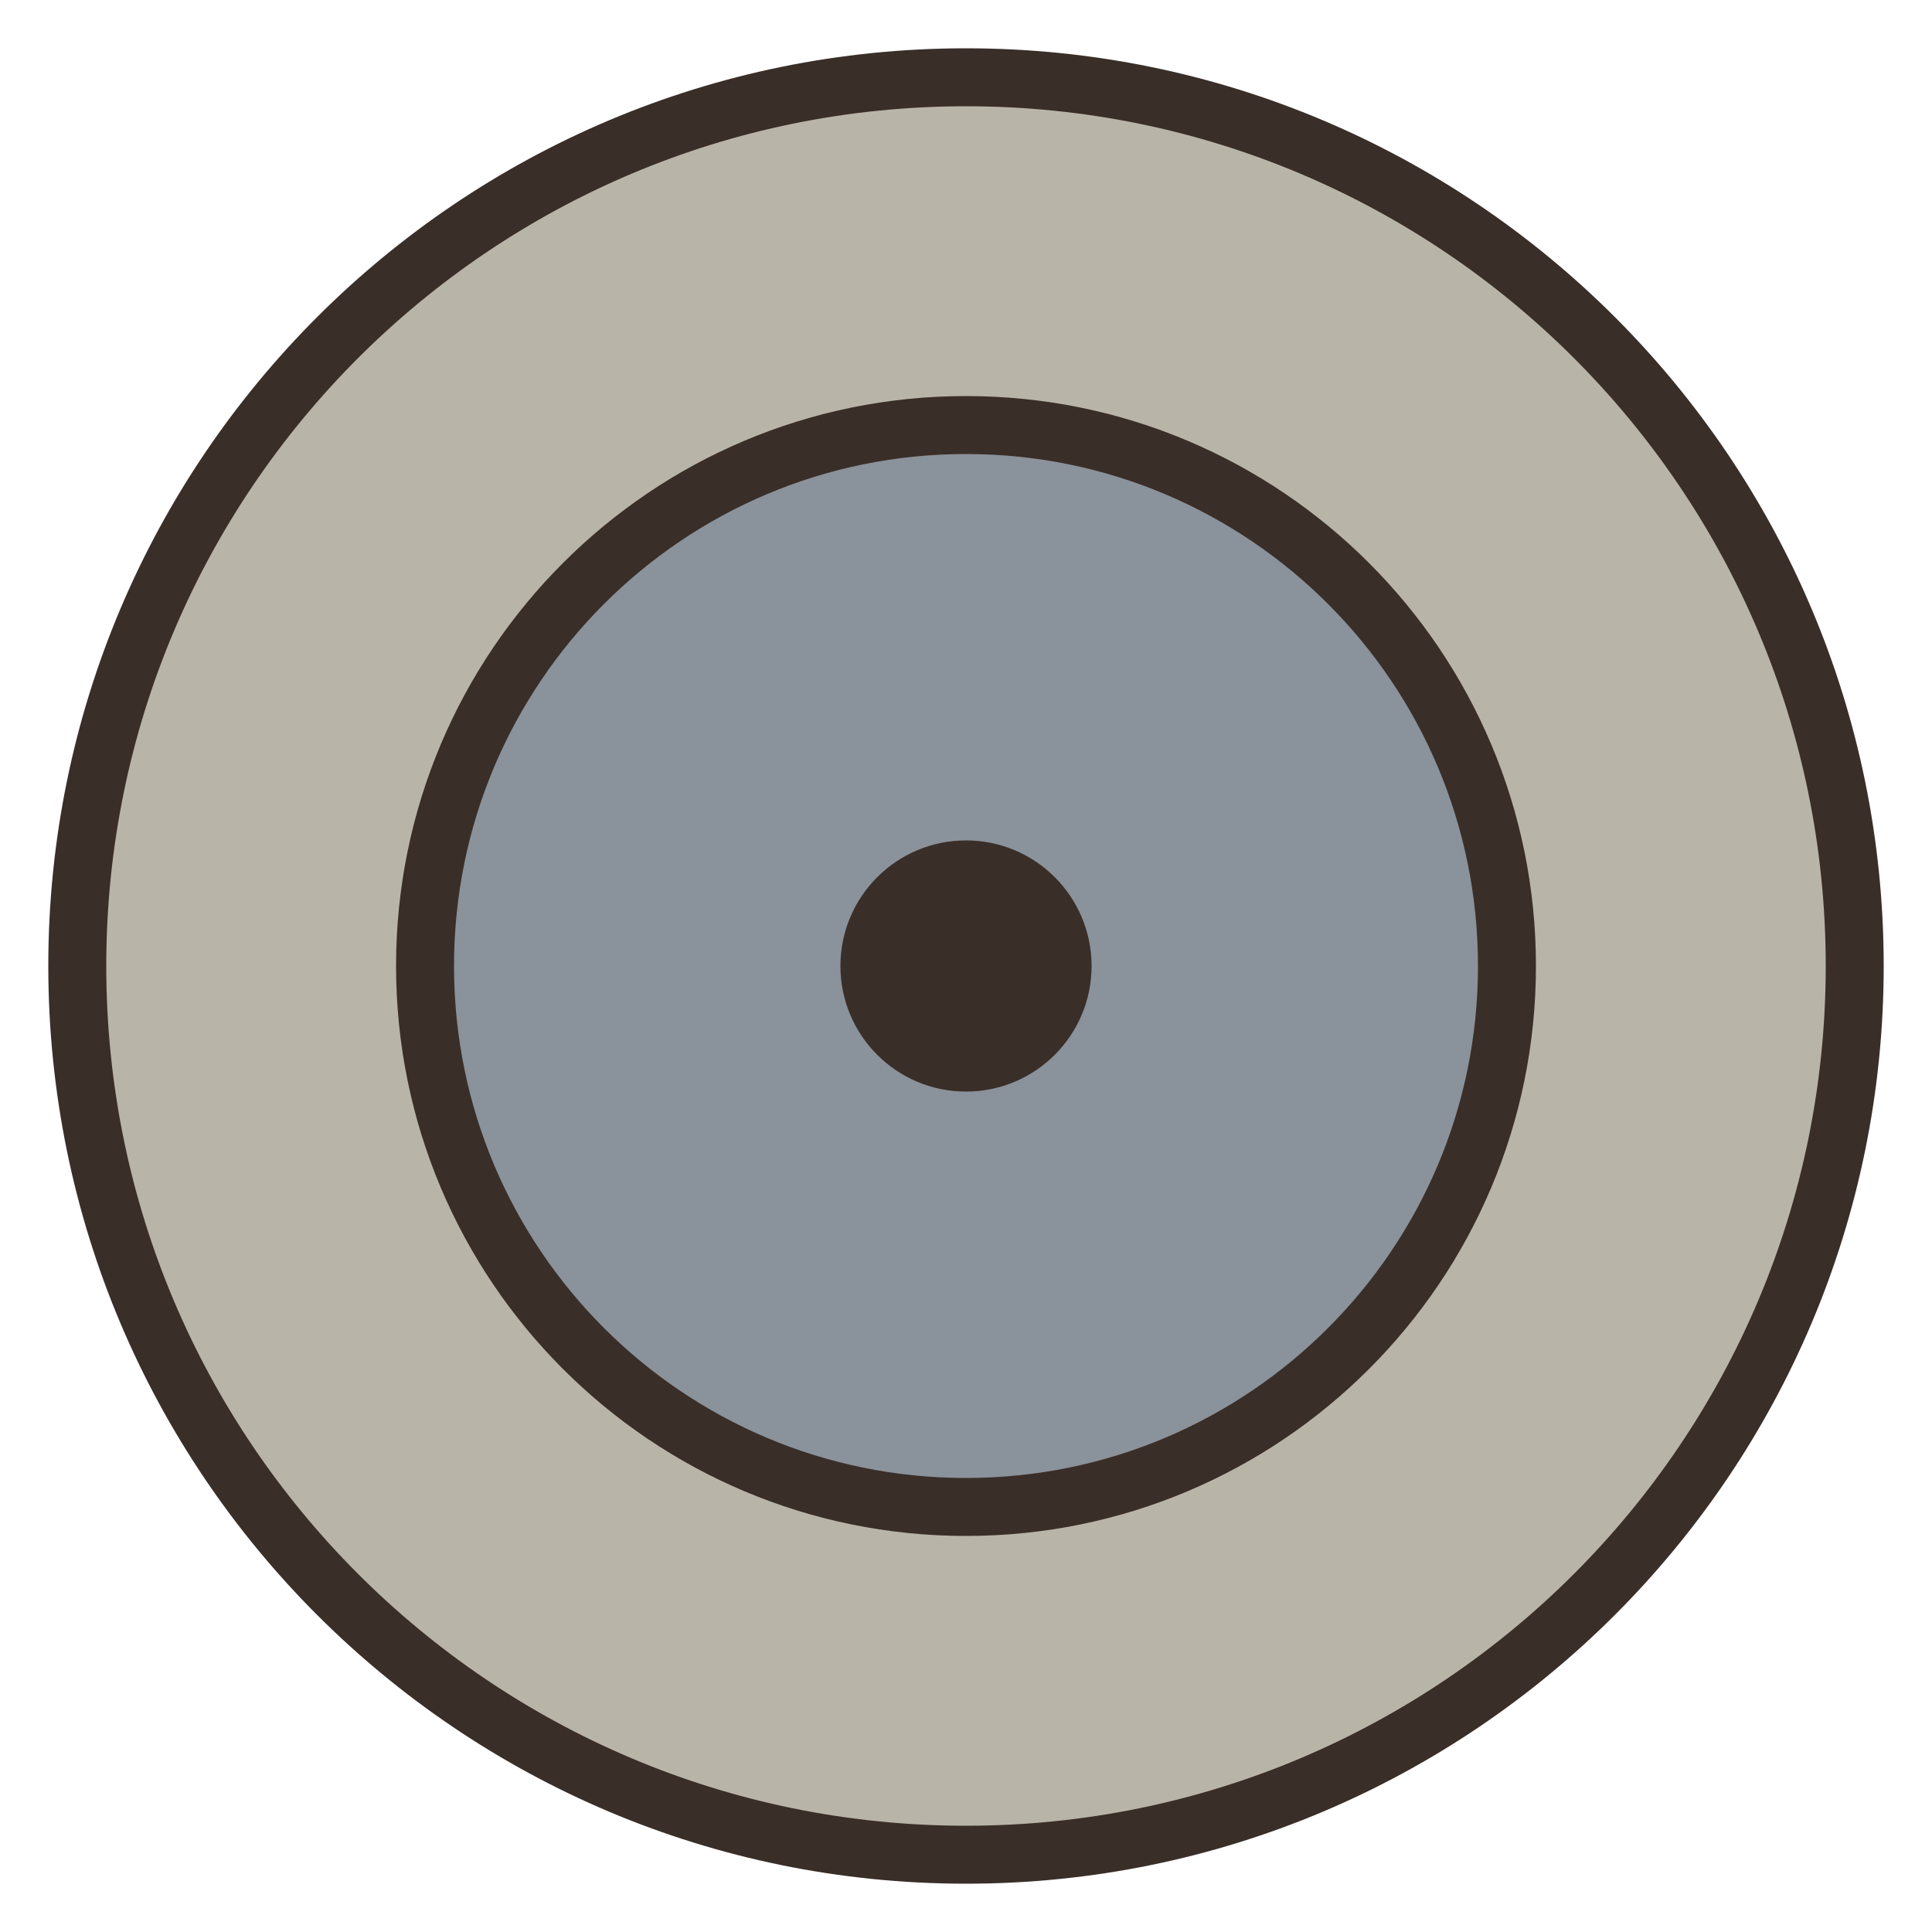
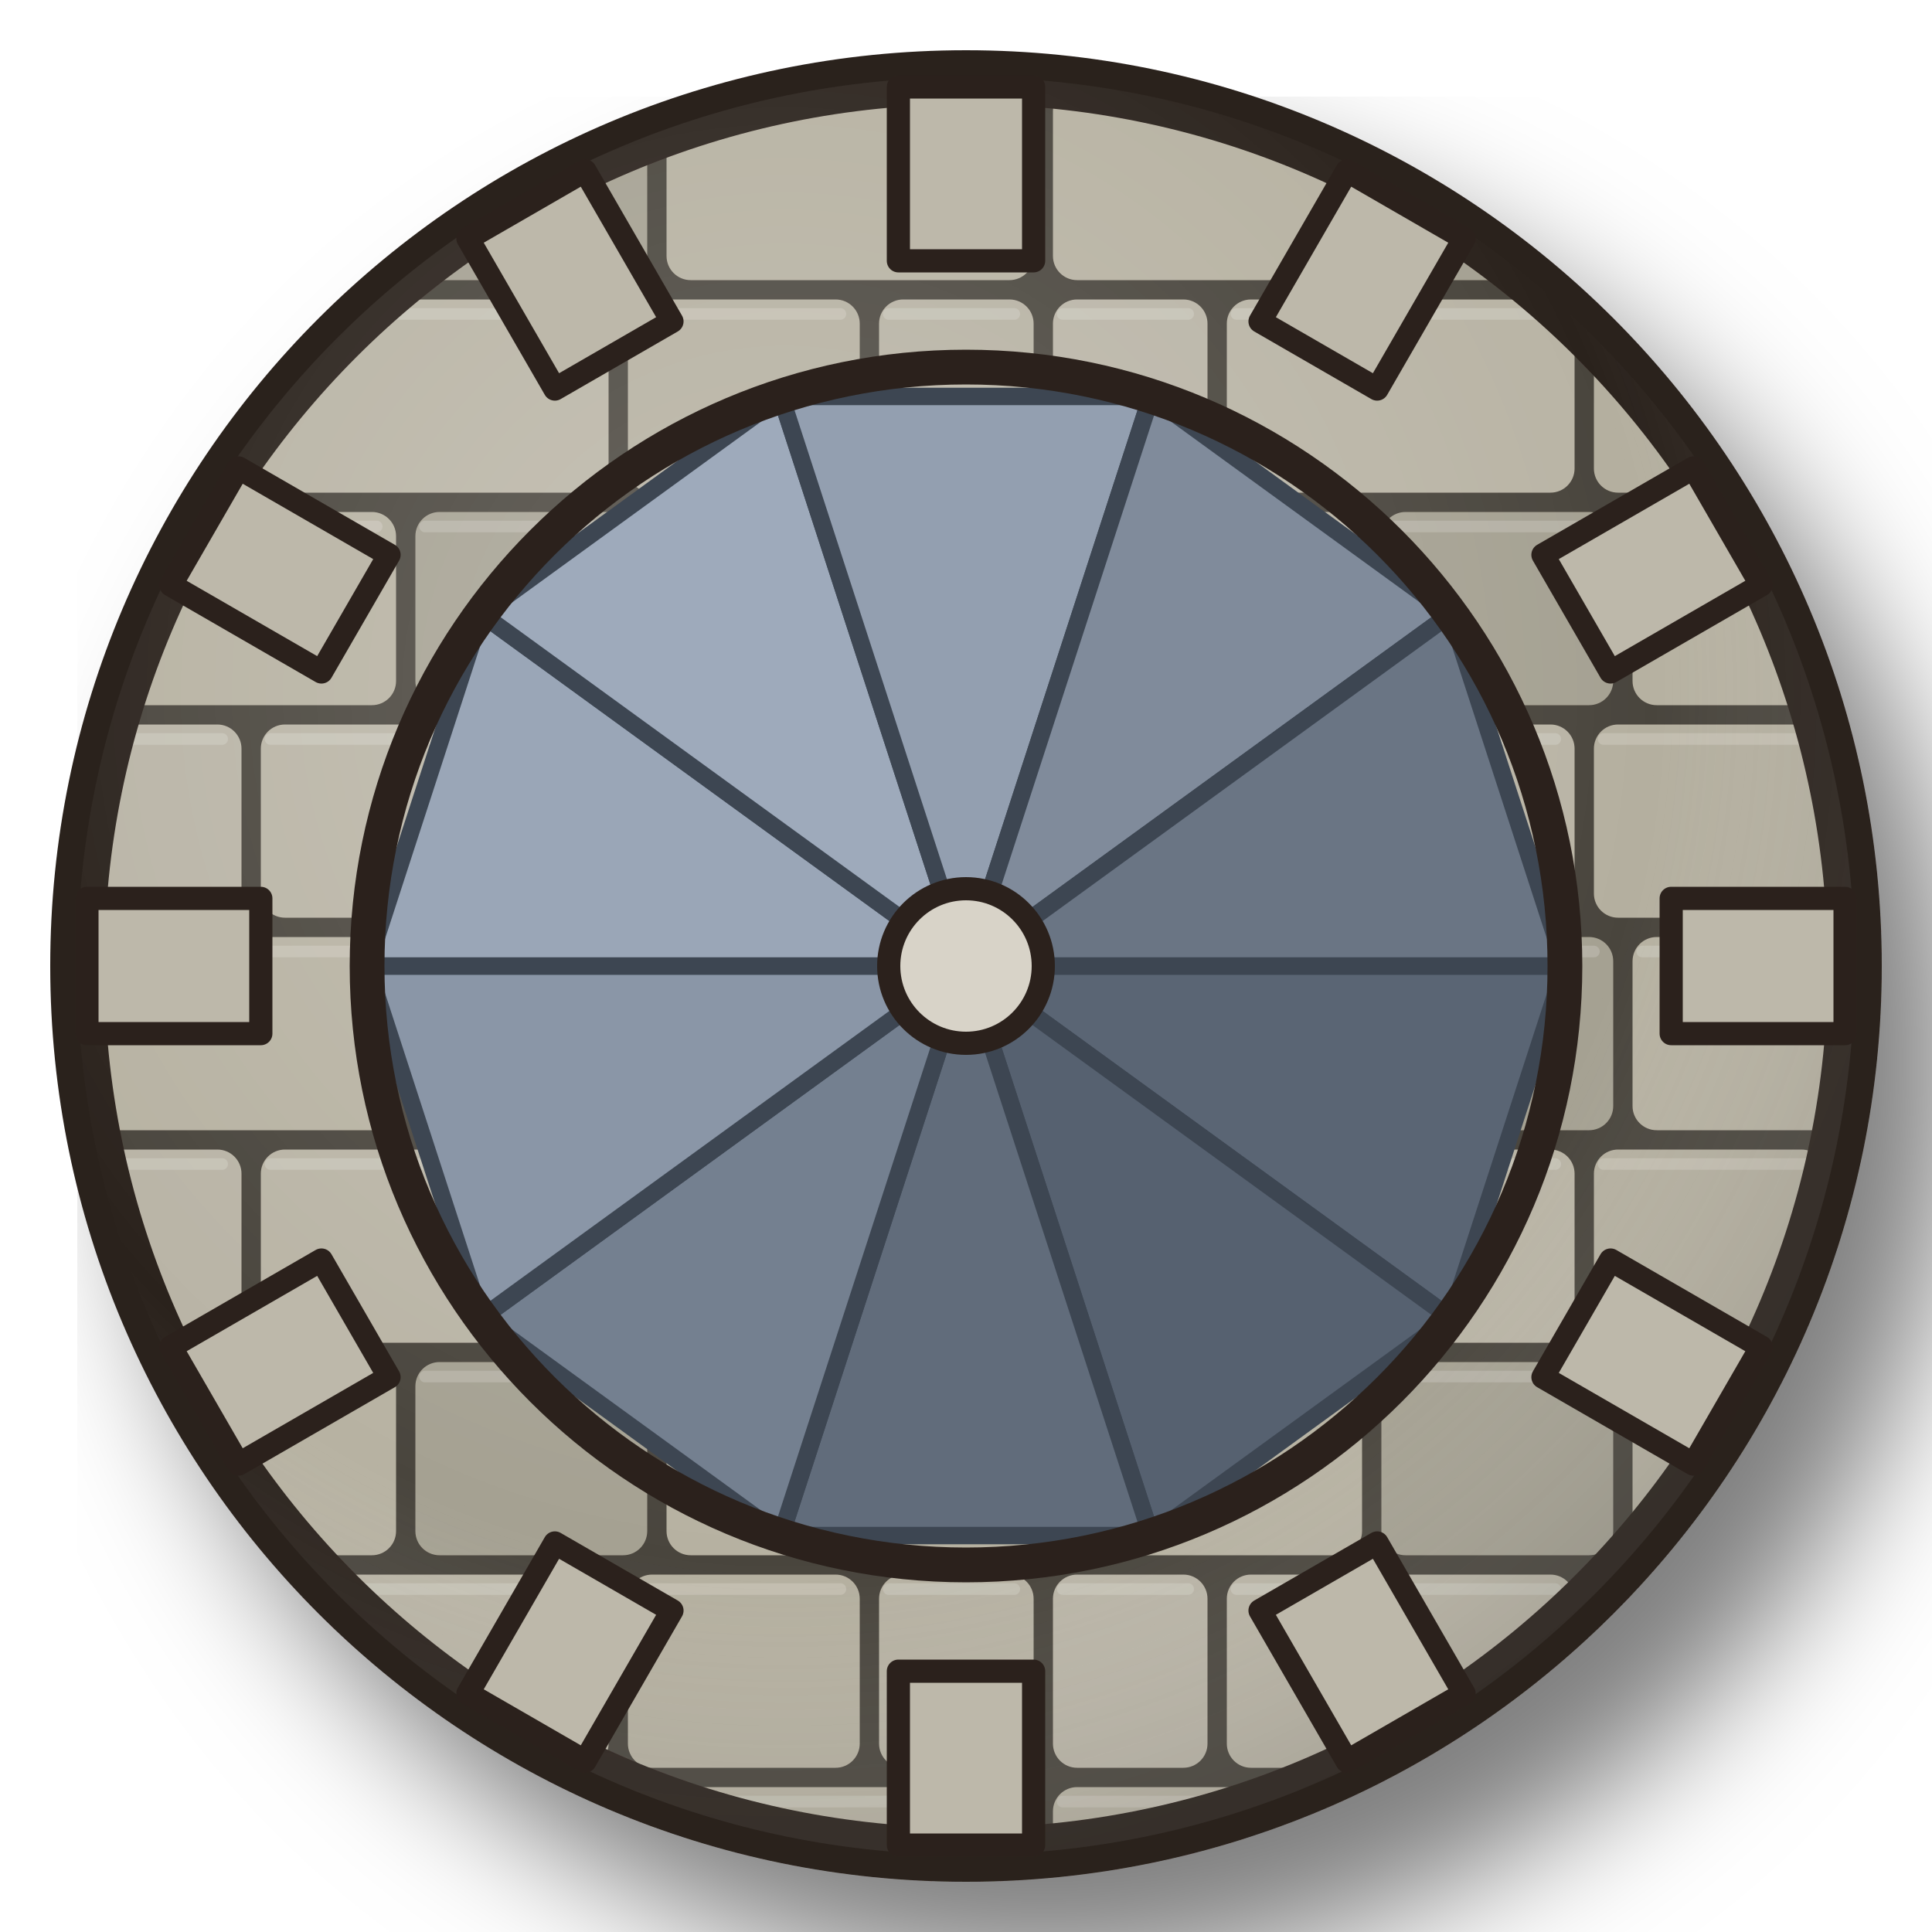
- <svg xmlns="http://www.w3.org/2000/svg" viewBox="0 0 100 100" width="100" height="100">
-   <g stroke="#3a2e28" stroke-width="3" stroke-linejoin="round" stroke-linecap="round">
-     <circle cx="50" cy="50" r="46" fill="#b9b4a8" />
-     <circle cx="50" cy="50" r="28" fill="#8a929b" />
-     <circle cx="50" cy="50" r="5" fill="#3a2e28" />
+ <svg xmlns="http://www.w3.org/2000/svg" viewBox="0 0 100 100" width="100" height="100" stroke-linejoin="round" stroke-linecap="round">
+   <defs>
+     <g id="t1">
+       <rect width="50" height="22" fill="#4a443c" />
+       <rect x="0.5" y="0.5" width="16" height="10" rx="1.25" fill="#b7b2a2" />
+       <path d="M1 1.25H15.5" stroke="#c9c5b9" stroke-width="0.6" fill="none" opacity="0.7" />
+       <rect x="17.5" y="0.5" width="12" height="10" rx="1.25" fill="#a5a192" />
+       <path d="M18 1.25H28.5" stroke="#bcb8ad" stroke-width="0.6" fill="none" opacity="0.7" />
+       <rect x="30.5" y="0.5" width="19" height="10" rx="1.25" fill="#b6b1a1" />
+       <path d="M31 1.25H48.5" stroke="#c8c4b8" stroke-width="0.6" fill="none" opacity="0.7" />
+       <rect x="0.5" y="11.5" width="8" height="10" rx="1.25" fill="#b9b4a6" />
+       <path d="M1 12.25H7.5" stroke="#cac7bc" stroke-width="0.6" fill="none" opacity="0.7" />
+       <rect x="9.5" y="11.5" width="18" height="10" rx="1.25" fill="#b9b4a5" />
+       <path d="M10 12.25H26.5" stroke="#cac7bc" stroke-width="0.6" fill="none" opacity="0.7" />
+       <rect x="28.5" y="11.5" width="12" height="10" rx="1.25" fill="#b4af9f" />
+       <path d="M29 12.25H39.5" stroke="#c7c3b7" stroke-width="0.6" fill="none" opacity="0.7" />
+       <rect x="41.5" y="11.5" width="8" height="10" rx="1.25" fill="#b6b1a2" />
+       <path d="M42 12.25H48.5" stroke="#c8c4b9" stroke-width="0.6" fill="none" opacity="0.7" />
+     </g>
+     <clipPath id="c2">
+       <circle cx="50" cy="50" r="46" fill="#000" stroke="none" />
+     </clipPath>
+     <filter id="s3" x="-35%" y="-35%" width="170%" height="170%">
+       <feDropShadow dx="4" dy="5" stdDeviation="3.5" flood-color="#000" flood-opacity="0.5" />
+     </filter>
+     <radialGradient id="r4" cx="0.4" cy="0.35" r="0.8">
+       <stop offset="0" stop-color="#ffffff" stop-opacity="0.2" />
+       <stop offset="0.6" stop-color="#ffffff" stop-opacity="0" />
+       <stop offset="1" stop-color="#000000" stop-opacity="0.3" />
+     </radialGradient>
+   </defs>
+   <g filter="url(#s3)">
+     <g clip-path="url(#c2)">
+       <use href="#t1" x="4" y="4" />
+       <use href="#t1" x="54" y="4" />
+       <use href="#t1" x="104" y="4" />
+       <use href="#t1" x="4" y="26" />
+       <use href="#t1" x="54" y="26" />
+       <use href="#t1" x="104" y="26" />
+       <use href="#t1" x="4" y="48" />
+       <use href="#t1" x="54" y="48" />
+       <use href="#t1" x="104" y="48" />
+       <use href="#t1" x="4" y="70" />
+       <use href="#t1" x="54" y="70" />
+       <use href="#t1" x="104" y="70" />
+       <use href="#t1" x="4" y="92" />
+       <use href="#t1" x="54" y="92" />
+       <use href="#t1" x="104" y="92" />
+       <use href="#t1" x="4" y="114" />
+       <use href="#t1" x="54" y="114" />
+       <use href="#t1" x="104" y="114" />
+     </g>
+     <circle cx="50" cy="50" r="46" fill="none" stroke="#2b211c" stroke-width="2.8" />
  </g>
+   <circle cx="50" cy="50" r="46" fill="url(#r4)" stroke="none" />
+   <g transform="rotate(0 91 50)">
+     <rect x="86.5" y="46.5" width="9" height="7" fill="#bdb8aa" stroke="#2b211c" stroke-width="1.2" />
+   </g>
+   <g transform="rotate(30 85.51 70.5)">
+     <rect x="81.01" y="67" width="9" height="7" fill="#bdb8aa" stroke="#2b211c" stroke-width="1.2" />
+   </g>
+   <g transform="rotate(60 70.5 85.51)">
+     <rect x="66" y="82.01" width="9" height="7" fill="#bdb8aa" stroke="#2b211c" stroke-width="1.2" />
+   </g>
+   <g transform="rotate(90 50 91)">
+     <rect x="45.5" y="87.5" width="9" height="7" fill="#bdb8aa" stroke="#2b211c" stroke-width="1.2" />
+   </g>
+   <g transform="rotate(120 29.5 85.51)">
+     <rect x="25" y="82.01" width="9" height="7" fill="#bdb8aa" stroke="#2b211c" stroke-width="1.2" />
+   </g>
+   <g transform="rotate(150 14.49 70.5)">
+     <rect x="9.99" y="67" width="9" height="7" fill="#bdb8aa" stroke="#2b211c" stroke-width="1.2" />
+   </g>
+   <g transform="rotate(180 9 50)">
+     <rect x="4.5" y="46.5" width="9" height="7" fill="#bdb8aa" stroke="#2b211c" stroke-width="1.2" />
+   </g>
+   <g transform="rotate(210 14.49 29.5)">
+     <rect x="9.99" y="26" width="9" height="7" fill="#bdb8aa" stroke="#2b211c" stroke-width="1.2" />
+   </g>
+   <g transform="rotate(240 29.5 14.49)">
+     <rect x="25" y="10.99" width="9" height="7" fill="#bdb8aa" stroke="#2b211c" stroke-width="1.2" />
+   </g>
+   <g transform="rotate(270 50 9)">
+     <rect x="45.5" y="5.5" width="9" height="7" fill="#bdb8aa" stroke="#2b211c" stroke-width="1.2" />
+   </g>
+   <g transform="rotate(300 70.5 14.49)">
+     <rect x="66" y="10.99" width="9" height="7" fill="#bdb8aa" stroke="#2b211c" stroke-width="1.2" />
+   </g>
+   <g transform="rotate(330 85.51 29.5)">
+     <rect x="81.01" y="26" width="9" height="7" fill="#bdb8aa" stroke="#2b211c" stroke-width="1.2" />
+   </g>
+   <polygon points="50,50 81,50 75.08,68.22" fill="#5a6574" stroke="#3d4652" stroke-width="0.9" />
+   <polygon points="50,50 75.08,68.22 59.58,79.48" fill="#566170" stroke="#3d4652" stroke-width="0.9" />
+   <polygon points="50,50 59.58,79.48 40.42,79.48" fill="#616c7b" stroke="#3d4652" stroke-width="0.9" />
+   <polygon points="50,50 40.42,79.48 24.92,68.22" fill="#748090" stroke="#3d4652" stroke-width="0.9" />
+   <polygon points="50,50 24.92,68.22 19,50" fill="#8a96a7" stroke="#3d4652" stroke-width="0.9" />
+   <polygon points="50,50 19,50 24.92,31.78" fill="#9aa6b7" stroke="#3d4652" stroke-width="0.9" />
+   <polygon points="50,50 24.92,31.78 40.42,20.52" fill="#9eaabb" stroke="#3d4652" stroke-width="0.9" />
+   <polygon points="50,50 40.42,20.52 59.58,20.52" fill="#939fb0" stroke="#3d4652" stroke-width="0.9" />
+   <polygon points="50,50 59.58,20.52 75.08,31.78" fill="#808b9b" stroke="#3d4652" stroke-width="0.9" />
+   <polygon points="50,50 75.08,31.78 81,50" fill="#6a7584" stroke="#3d4652" stroke-width="0.9" />
+   <circle cx="50" cy="50" r="31" fill="none" stroke="#2b211c" stroke-width="1.8" />
+   <circle cx="50" cy="50" r="4" fill="#d8d3c8" stroke="#2b211c" stroke-width="1.2" />
</svg>
